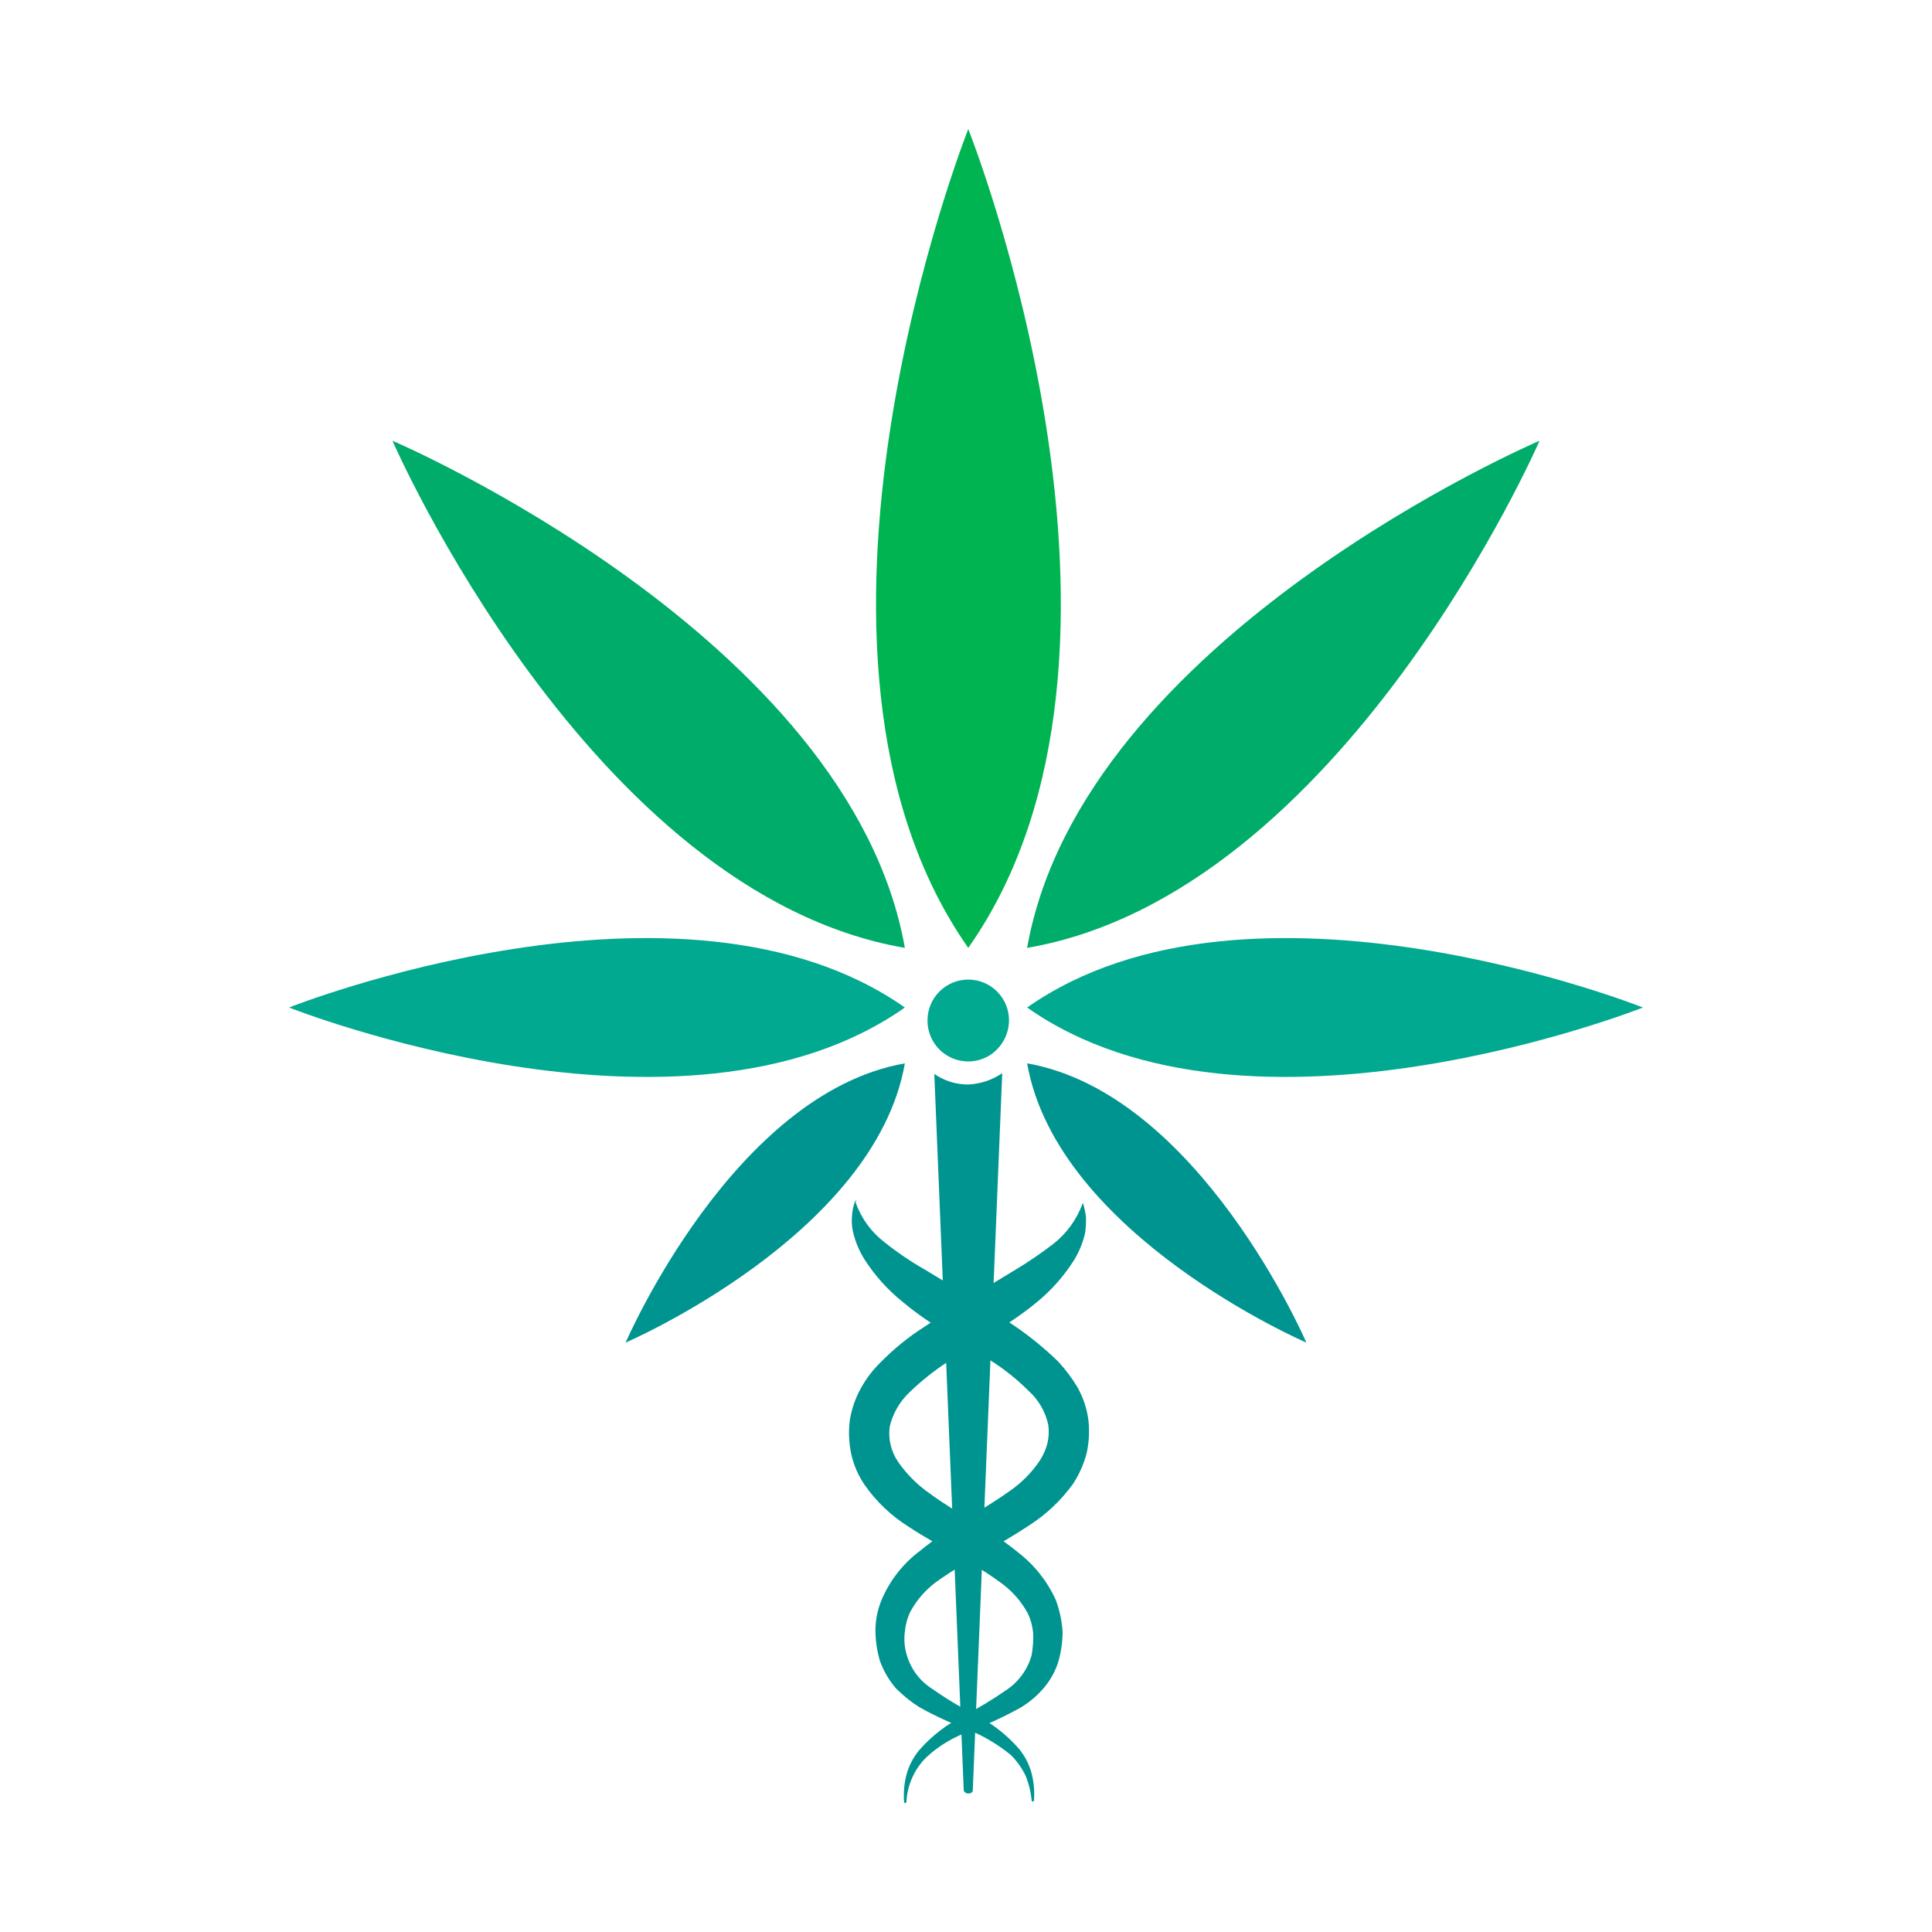
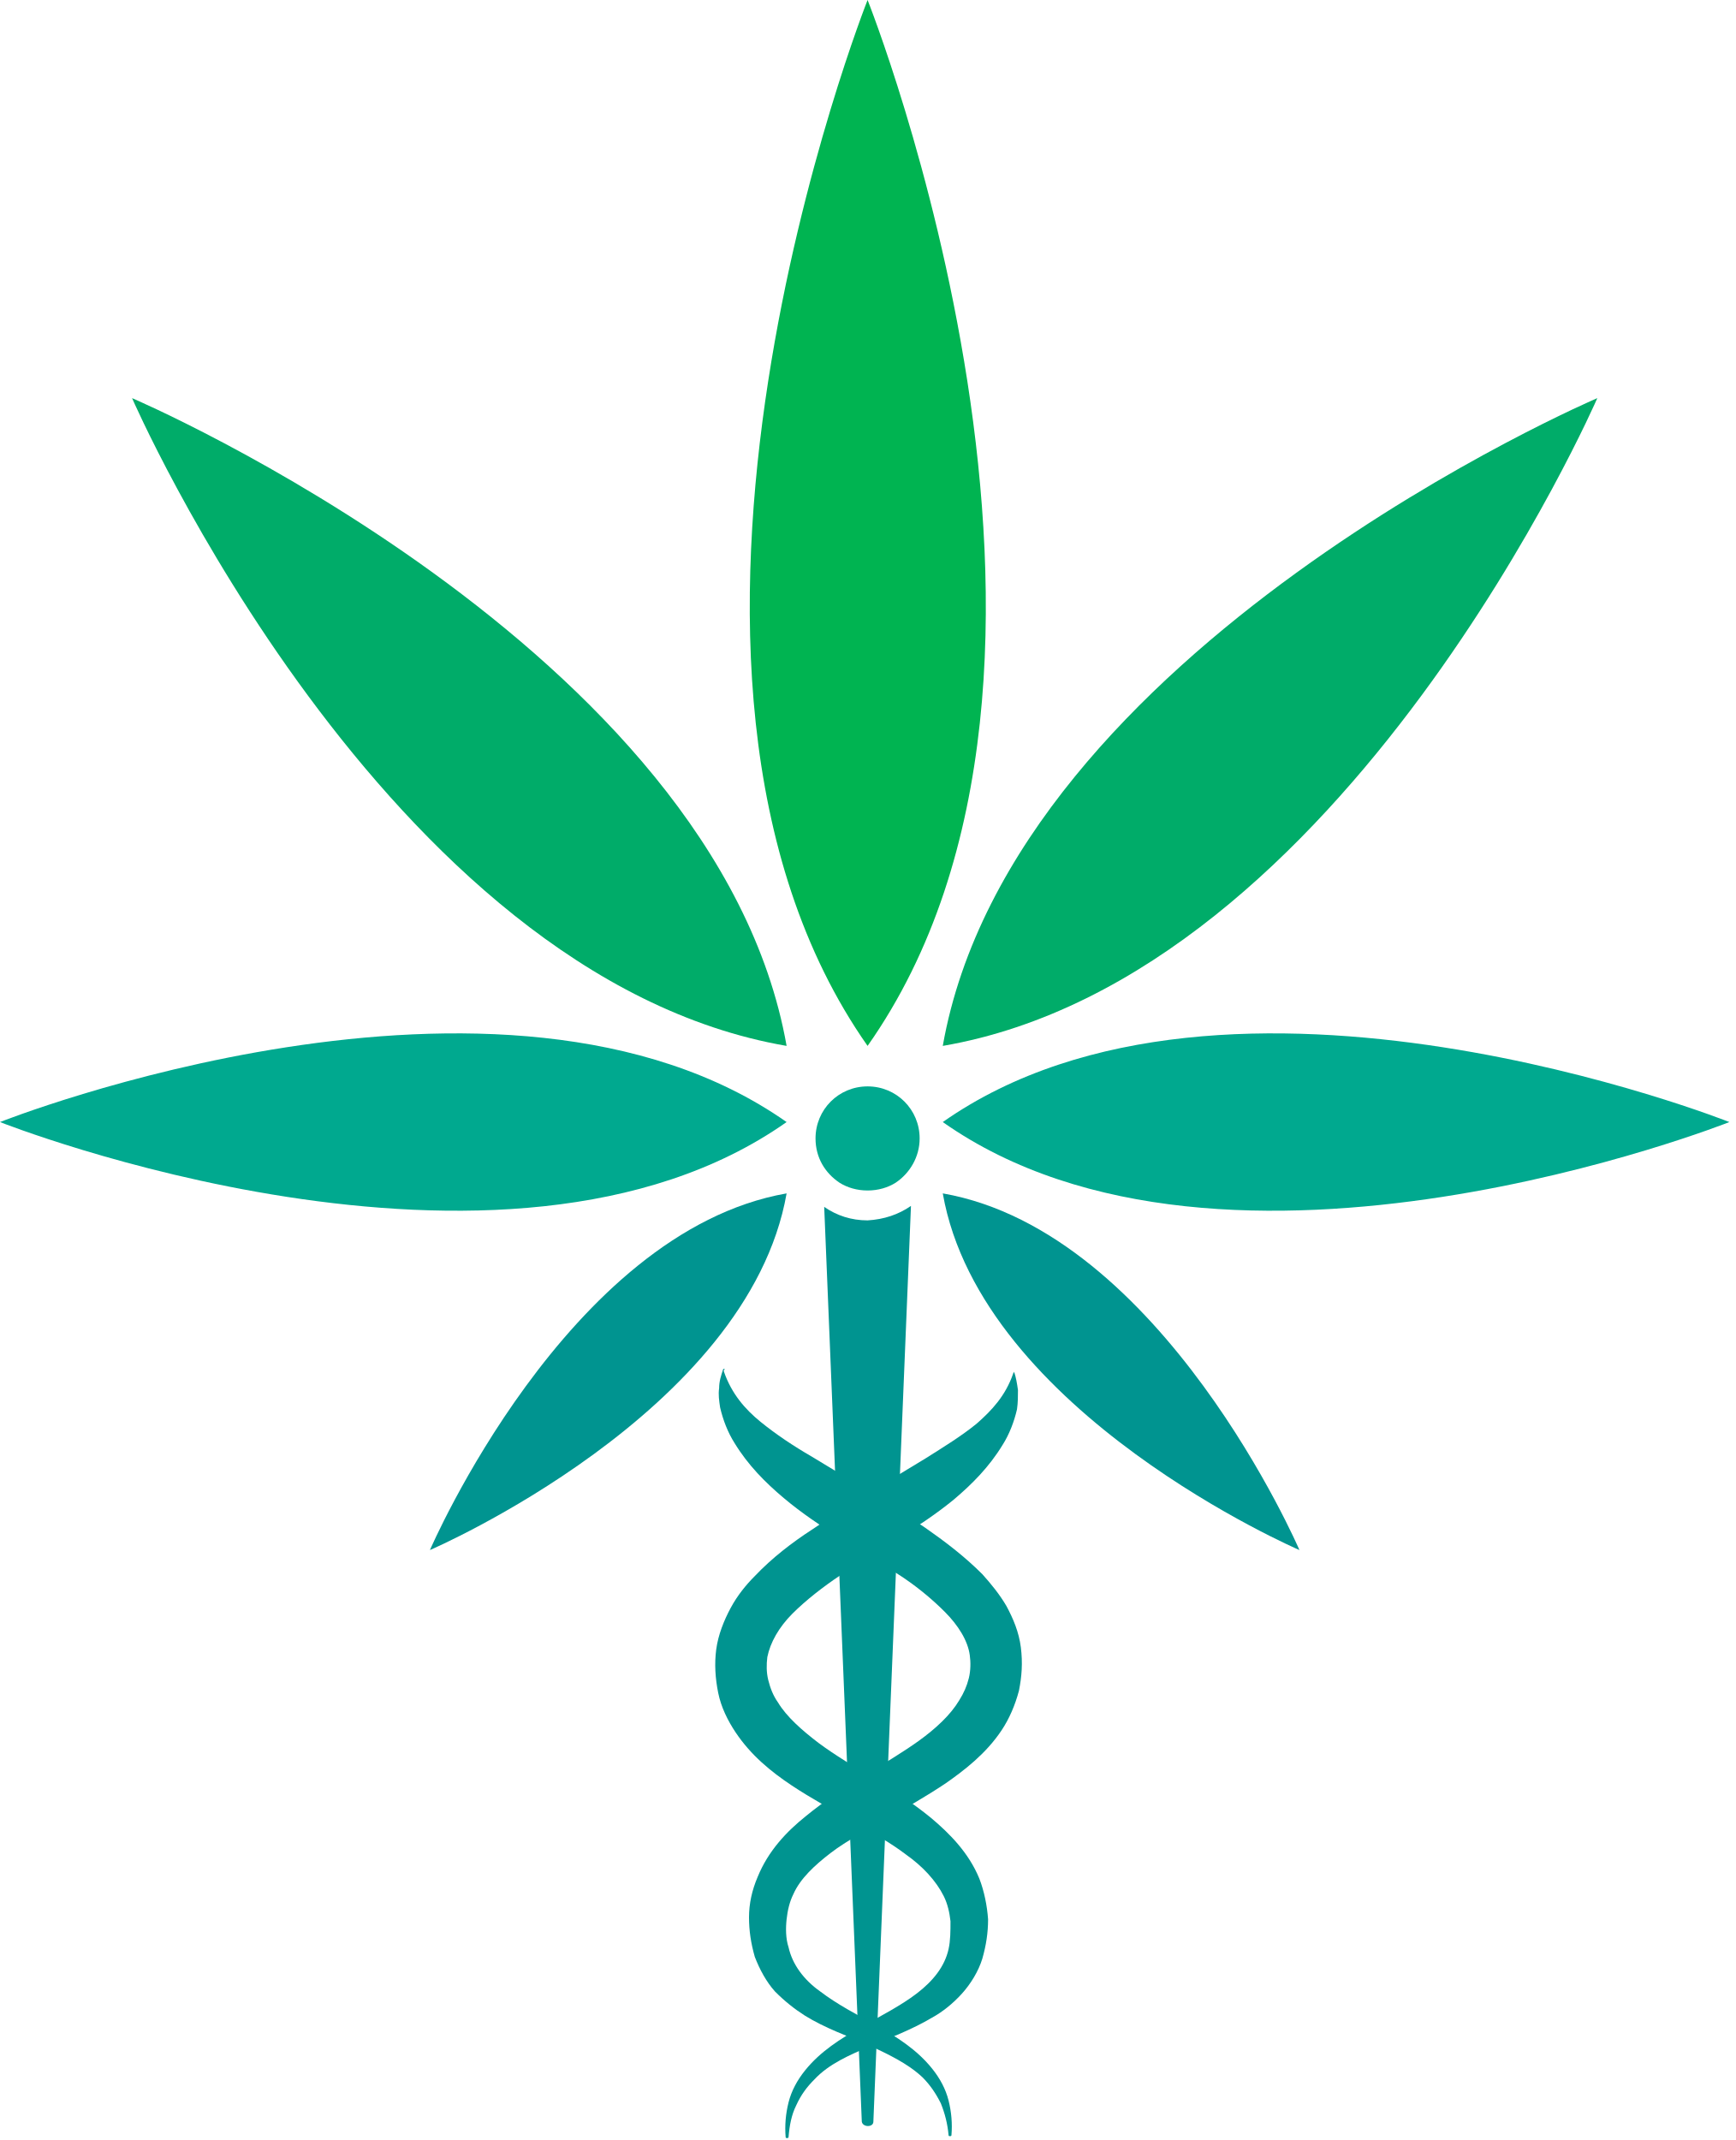
- <svg xmlns="http://www.w3.org/2000/svg" id="b3c55b6e-ad49-4c26-b34e-2fcf00c110a4" data-name="Capa 1" viewBox="0 0 256 256">
-   <defs>
-     <style>.b5dea0e0-b0f9-460a-b614-d24dbddacfed{fill:#00b451;}.fc81964f-003a-45df-b583-eafa967d0213{fill:#00ac69;}.b60330ed-cdb7-49b8-ba2d-880b30be35d2{fill:#009490;}.bf9ff30d-8dbd-4521-8600-791db8846eaf{fill:#00a98f;}</style>
-   </defs>
-   <path class="b5dea0e0-b0f9-460a-b614-d24dbddacfed" d="M128.3,17.1s-27.5,69.3,0,108.5C155.9,86.4,128.3,17.1,128.3,17.1Z" />
-   <path class="fc81964f-003a-45df-b583-eafa967d0213" d="M136.1,125.6c41.8-7.2,67.9-67.2,67.9-67.2S143.4,84.3,136.1,125.6Z" />
-   <path class="b60330ed-cdb7-49b8-ba2d-880b30be35d2" d="M136.1,140.9c4,22.8,37,37,37,37S158.9,144.9,136.1,140.9Z" />
-   <path class="bf9ff30d-8dbd-4521-8600-791db8846eaf" d="M136.1,133.5c29.4,20.7,81.6,0,81.6,0S165.6,112.8,136.1,133.5Z" />
-   <path class="fc81964f-003a-45df-b583-eafa967d0213" d="M119.9,125.6C78.1,118.4,52,58.4,52,58.4S112.6,84.3,119.9,125.6Z" />
-   <path class="b60330ed-cdb7-49b8-ba2d-880b30be35d2" d="M119.9,140.9c-4,22.8-37,37-37,37S97.1,144.9,119.9,140.9Z" />
-   <path class="bf9ff30d-8dbd-4521-8600-791db8846eaf" d="M119.9,133.5c-29.4,20.7-81.6,0-81.6,0S90.4,112.8,119.9,133.5Z" />
-   <path class="bf9ff30d-8dbd-4521-8600-791db8846eaf" d="M133.7,135.2a5.55,5.55,0,0,1-2.5,4.6,5.4,5.4,0,0,1-8.3-4.6,5.4,5.4,0,0,1,10.8,0Z" />
-   <path class="b60330ed-cdb7-49b8-ba2d-880b30be35d2" d="M132.8,142.2l-3.9,95c0,.6-1.1.6-1.2,0l-3.9-94.9a7.75,7.75,0,0,0,4.5,1.4A8.63,8.63,0,0,0,132.8,142.2Z" />
-   <path class="b60330ed-cdb7-49b8-ba2d-880b30be35d2" d="M143.5,159.4a10.62,10.62,0,0,1,.4,1.9,14.08,14.08,0,0,1-.1,2,12,12,0,0,1-1.5,3.7,23.38,23.38,0,0,1-5.1,5.7c-3.8,3.1-8,5.2-11.7,7.8a33.72,33.72,0,0,0-5,4,9.13,9.13,0,0,0-2.6,4.5,6.47,6.47,0,0,0,.1,2.4,6.71,6.71,0,0,0,1,2.3,16.72,16.72,0,0,0,4.2,4.2c3.5,2.6,7.8,4.6,11.7,7.8a16.68,16.68,0,0,1,5,6.3,15,15,0,0,1,.9,4.2,14.53,14.53,0,0,1-.6,4.1,10,10,0,0,1-2.1,3.6,12.18,12.18,0,0,1-3.1,2.5,53.19,53.19,0,0,1-6.5,3,16.33,16.33,0,0,0-5.7,3.4,8.77,8.77,0,0,0-1.9,2.7,8.9,8.9,0,0,0-.8,3.3c0,.1-.1.1-.2.1a.1.1,0,0,1-.1-.1,11,11,0,0,1,.3-3.6,8.67,8.67,0,0,1,1.7-3.3,19.31,19.31,0,0,1,5.8-4.5,52.34,52.34,0,0,0,5.8-3.5,8.16,8.16,0,0,0,3.3-4.6,13.68,13.68,0,0,0,.2-2.9,7.71,7.71,0,0,0-.7-2.6,12.17,12.17,0,0,0-3.9-4.3,45.6,45.6,0,0,0-5.7-3.5c-2-1.2-4.1-2.3-6.2-3.7a20.09,20.09,0,0,1-5.8-5.5,11.66,11.66,0,0,1-1.8-4.1,13.63,13.63,0,0,1-.2-4.5,13,13,0,0,1,1.5-4.3,14.31,14.31,0,0,1,2.5-3.3,32.69,32.69,0,0,1,5.9-4.8c4-2.7,8-5.1,11.8-7.4a54.47,54.47,0,0,0,5.3-3.6,12,12,0,0,0,3.8-5.2c0-.1.1-.1.1-.2Z" />
-   <path class="b60330ed-cdb7-49b8-ba2d-880b30be35d2" d="M113.4,159.4a11.4,11.4,0,0,0,3.8,5.2,41,41,0,0,0,5.3,3.6c3.8,2.3,7.8,4.7,11.8,7.4a42.82,42.82,0,0,1,5.9,4.8,20.44,20.44,0,0,1,2.5,3.3,12.21,12.21,0,0,1,1.5,4.3,13.51,13.51,0,0,1-.2,4.5,13.81,13.81,0,0,1-1.8,4.1,21.44,21.44,0,0,1-5.8,5.5c-2.1,1.4-4.2,2.6-6.2,3.7a61.59,61.59,0,0,0-5.7,3.5,12.06,12.06,0,0,0-3.9,4.3,7.71,7.71,0,0,0-.7,2.6,7.13,7.13,0,0,0,.2,2.9,7.85,7.85,0,0,0,3.3,4.6,46.94,46.94,0,0,0,5.8,3.5,19.31,19.31,0,0,1,5.8,4.5,8.67,8.67,0,0,1,1.7,3.3,11,11,0,0,1,.3,3.6c0,.1-.1.1-.2.1a.1.1,0,0,1-.1-.1,11.4,11.4,0,0,0-.8-3.3,10.15,10.15,0,0,0-1.9-2.7,21.54,21.54,0,0,0-5.7-3.4,47.09,47.09,0,0,1-6.5-3,17.89,17.89,0,0,1-3.1-2.5,11.75,11.75,0,0,1-2.1-3.6,14.53,14.53,0,0,1-.6-4.1,10.59,10.59,0,0,1,.9-4.2,15.78,15.78,0,0,1,5-6.3c3.9-3.2,8.2-5.3,11.7-7.8a15.21,15.21,0,0,0,4.2-4.2,7.66,7.66,0,0,0,1-2.3,6.55,6.55,0,0,0,.1-2.4,8.43,8.43,0,0,0-2.6-4.5,29.23,29.23,0,0,0-5-4c-3.7-2.5-7.9-4.6-11.7-7.8a23.38,23.38,0,0,1-5.1-5.7,12,12,0,0,1-1.5-3.7,6.73,6.73,0,0,1-.1-2,5.85,5.85,0,0,1,.4-1.9c0-.1.1-.1.2-.1C113.3,159.3,113.4,159.4,113.4,159.4Z" />
+ <svg xmlns="http://www.w3.org/2000/svg" width="180" height="222" viewBox="0 0 180 222" fill="none">
+   <path d="M90 0C90 0 62.5 69.3 90 108.5C117.6 69.3 90 0 90 0Z" fill="#00B451" />
+   <path d="M97.8 108.5C139.6 101.3 165.7 41.3 165.7 41.3C165.7 41.3 105.1 67.2 97.8 108.5Z" fill="#00AC69" />
+   <path d="M97.8 123.8C101.8 146.6 134.8 160.8 134.8 160.8C134.8 160.8 120.6 127.8 97.8 123.8Z" fill="#009490" />
+   <path d="M97.8 116.4C127.2 137.1 179.4 116.4 179.4 116.4C179.4 116.4 127.3 95.7 97.8 116.4Z" fill="#00A98F" />
+   <path d="M81.6 108.5C39.8 101.3 13.7 41.3 13.7 41.3C13.7 41.3 74.3 67.2 81.6 108.5Z" fill="#00AC69" />
+   <path d="M81.6 123.8C77.6 146.6 44.6 160.8 44.6 160.8C44.6 160.8 58.8 127.8 81.6 123.8Z" fill="#009490" />
+   <path d="M81.6 116.4C52.2 137.1 0 116.4 0 116.4C0 116.4 52.1 95.7 81.6 116.4Z" fill="#00A98F" />
+   <path d="M95.4 118.1C95.4 120 94.4 121.7 92.9 122.7C92.1 123.2 91.1 123.5 90 123.5C88.9 123.5 87.9 123.2 87.1 122.7C85.6 121.7 84.6 120.1 84.6 118.1C84.6 115.1 87 112.7 90 112.7C93 112.7 95.4 115.1 95.4 118.1Z" fill="#00A98F" />
+   <path d="M94.5 125.1L90.6 220.1C90.6 220.7 89.5 220.7 89.4 220.1L85.5 125.2C86.8 126.1 88.3 126.6 90 126.6C91.7 126.5 93.2 126 94.5 125.1Z" fill="#009490" />
+   <path d="M105.2 142.3C105.4 142.9 105.5 143.5 105.6 144.2C105.6 144.8 105.6 145.5 105.5 146.2C105.2 147.5 104.7 148.8 104 149.9C102.6 152.2 100.8 154 98.9 155.6C95.1 158.7 90.9 160.8 87.2 163.4C85.4 164.6 83.6 166 82.2 167.4C80.8 168.8 79.9 170.4 79.6 171.9C79.5 172.7 79.5 173.5 79.7 174.3C79.9 175.1 80.2 175.9 80.7 176.6C81.6 178.1 83.2 179.5 84.9 180.8C88.4 183.4 92.7 185.4 96.6 188.6C98.5 190.2 100.5 192.2 101.6 194.9C102.1 196.2 102.4 197.7 102.5 199.1C102.5 200.5 102.3 201.8 101.9 203.2C101.5 204.5 100.7 205.8 99.8 206.8C98.9 207.8 97.8 208.7 96.7 209.3C94.5 210.6 92.3 211.4 90.2 212.3C88.1 213.2 86 214.1 84.5 215.7C83.7 216.5 83.1 217.3 82.6 218.4C82.1 219.4 81.9 220.5 81.8 221.7C81.8 221.8 81.7 221.8 81.6 221.8C81.5 221.8 81.5 221.7 81.5 221.7C81.4 220.5 81.5 219.3 81.8 218.1C82.1 216.9 82.7 215.8 83.5 214.8C85.1 212.8 87.2 211.5 89.3 210.3C91.4 209.1 93.4 208.1 95.1 206.8C96.8 205.5 98 204 98.4 202.2C98.6 201.3 98.6 200.3 98.6 199.3C98.5 198.4 98.3 197.5 97.9 196.7C97.1 195.1 95.7 193.6 94 192.4C92.3 191.1 90.3 190 88.3 188.9C86.3 187.7 84.2 186.6 82.1 185.2C80 183.8 77.9 182.1 76.3 179.7C75.5 178.5 74.8 177.1 74.5 175.6C74.2 174.1 74.1 172.6 74.3 171.1C74.5 169.6 75.1 168.1 75.8 166.8C76.5 165.5 77.4 164.4 78.3 163.5C80.1 161.6 82.2 160 84.2 158.7C88.2 156 92.2 153.6 96 151.3C97.9 150.1 99.7 149 101.3 147.7C102.9 146.3 104.3 144.8 105.1 142.5C105.1 142.4 105.2 142.4 105.2 142.3Z" fill="#009490" />
+   <path d="M75.1 142.3C75.9 144.6 77.3 146.2 78.9 147.5C80.5 148.8 82.3 150 84.2 151.1C88 153.4 92 155.8 96 158.5C98 159.9 100 161.4 101.9 163.3C102.8 164.3 103.7 165.4 104.4 166.6C105.1 167.9 105.7 169.3 105.9 170.9C106.1 172.5 106 173.9 105.7 175.4C105.3 176.9 104.7 178.3 103.9 179.5C102.3 181.9 100.1 183.6 98.1 185C96 186.4 93.9 187.6 91.9 188.7C89.9 189.9 87.9 190.9 86.2 192.2C84.5 193.5 83 194.9 82.3 196.5C81.9 197.3 81.7 198.2 81.6 199.1C81.5 200 81.5 201.1 81.8 202C82.2 203.8 83.4 205.4 85.1 206.6C86.8 207.9 88.9 209 90.9 210.1C93 211.3 95.1 212.6 96.7 214.6C97.5 215.6 98.1 216.7 98.4 217.9C98.7 219.1 98.8 220.3 98.7 221.5C98.7 221.6 98.6 221.6 98.5 221.6C98.4 221.6 98.4 221.5 98.4 221.5C98.3 220.3 98 219.2 97.6 218.2C97.1 217.2 96.5 216.3 95.7 215.5C94.1 214 92.1 213.1 90 212.1C87.9 211.2 85.6 210.4 83.5 209.1C82.4 208.4 81.4 207.6 80.4 206.6C79.5 205.6 78.8 204.3 78.3 203C77.9 201.6 77.7 200.3 77.7 198.9C77.7 197.5 78 196.1 78.6 194.7C79.7 192 81.6 190 83.6 188.4C87.5 185.2 91.8 183.1 95.3 180.6C97.1 179.3 98.6 177.9 99.5 176.4C100 175.6 100.3 174.9 100.5 174.1C100.7 173.3 100.7 172.4 100.6 171.7C100.4 170.2 99.4 168.6 98 167.2C96.6 165.8 94.9 164.4 93 163.2C89.3 160.7 85.1 158.6 81.3 155.4C79.4 153.8 77.6 152 76.2 149.7C75.5 148.6 75 147.3 74.7 146C74.6 145.3 74.5 144.7 74.6 144C74.6 143.3 74.8 142.7 75 142.1C75 142 75.1 142 75.2 142C75 142.2 75.1 142.3 75.1 142.3Z" fill="#009490" />
</svg>
